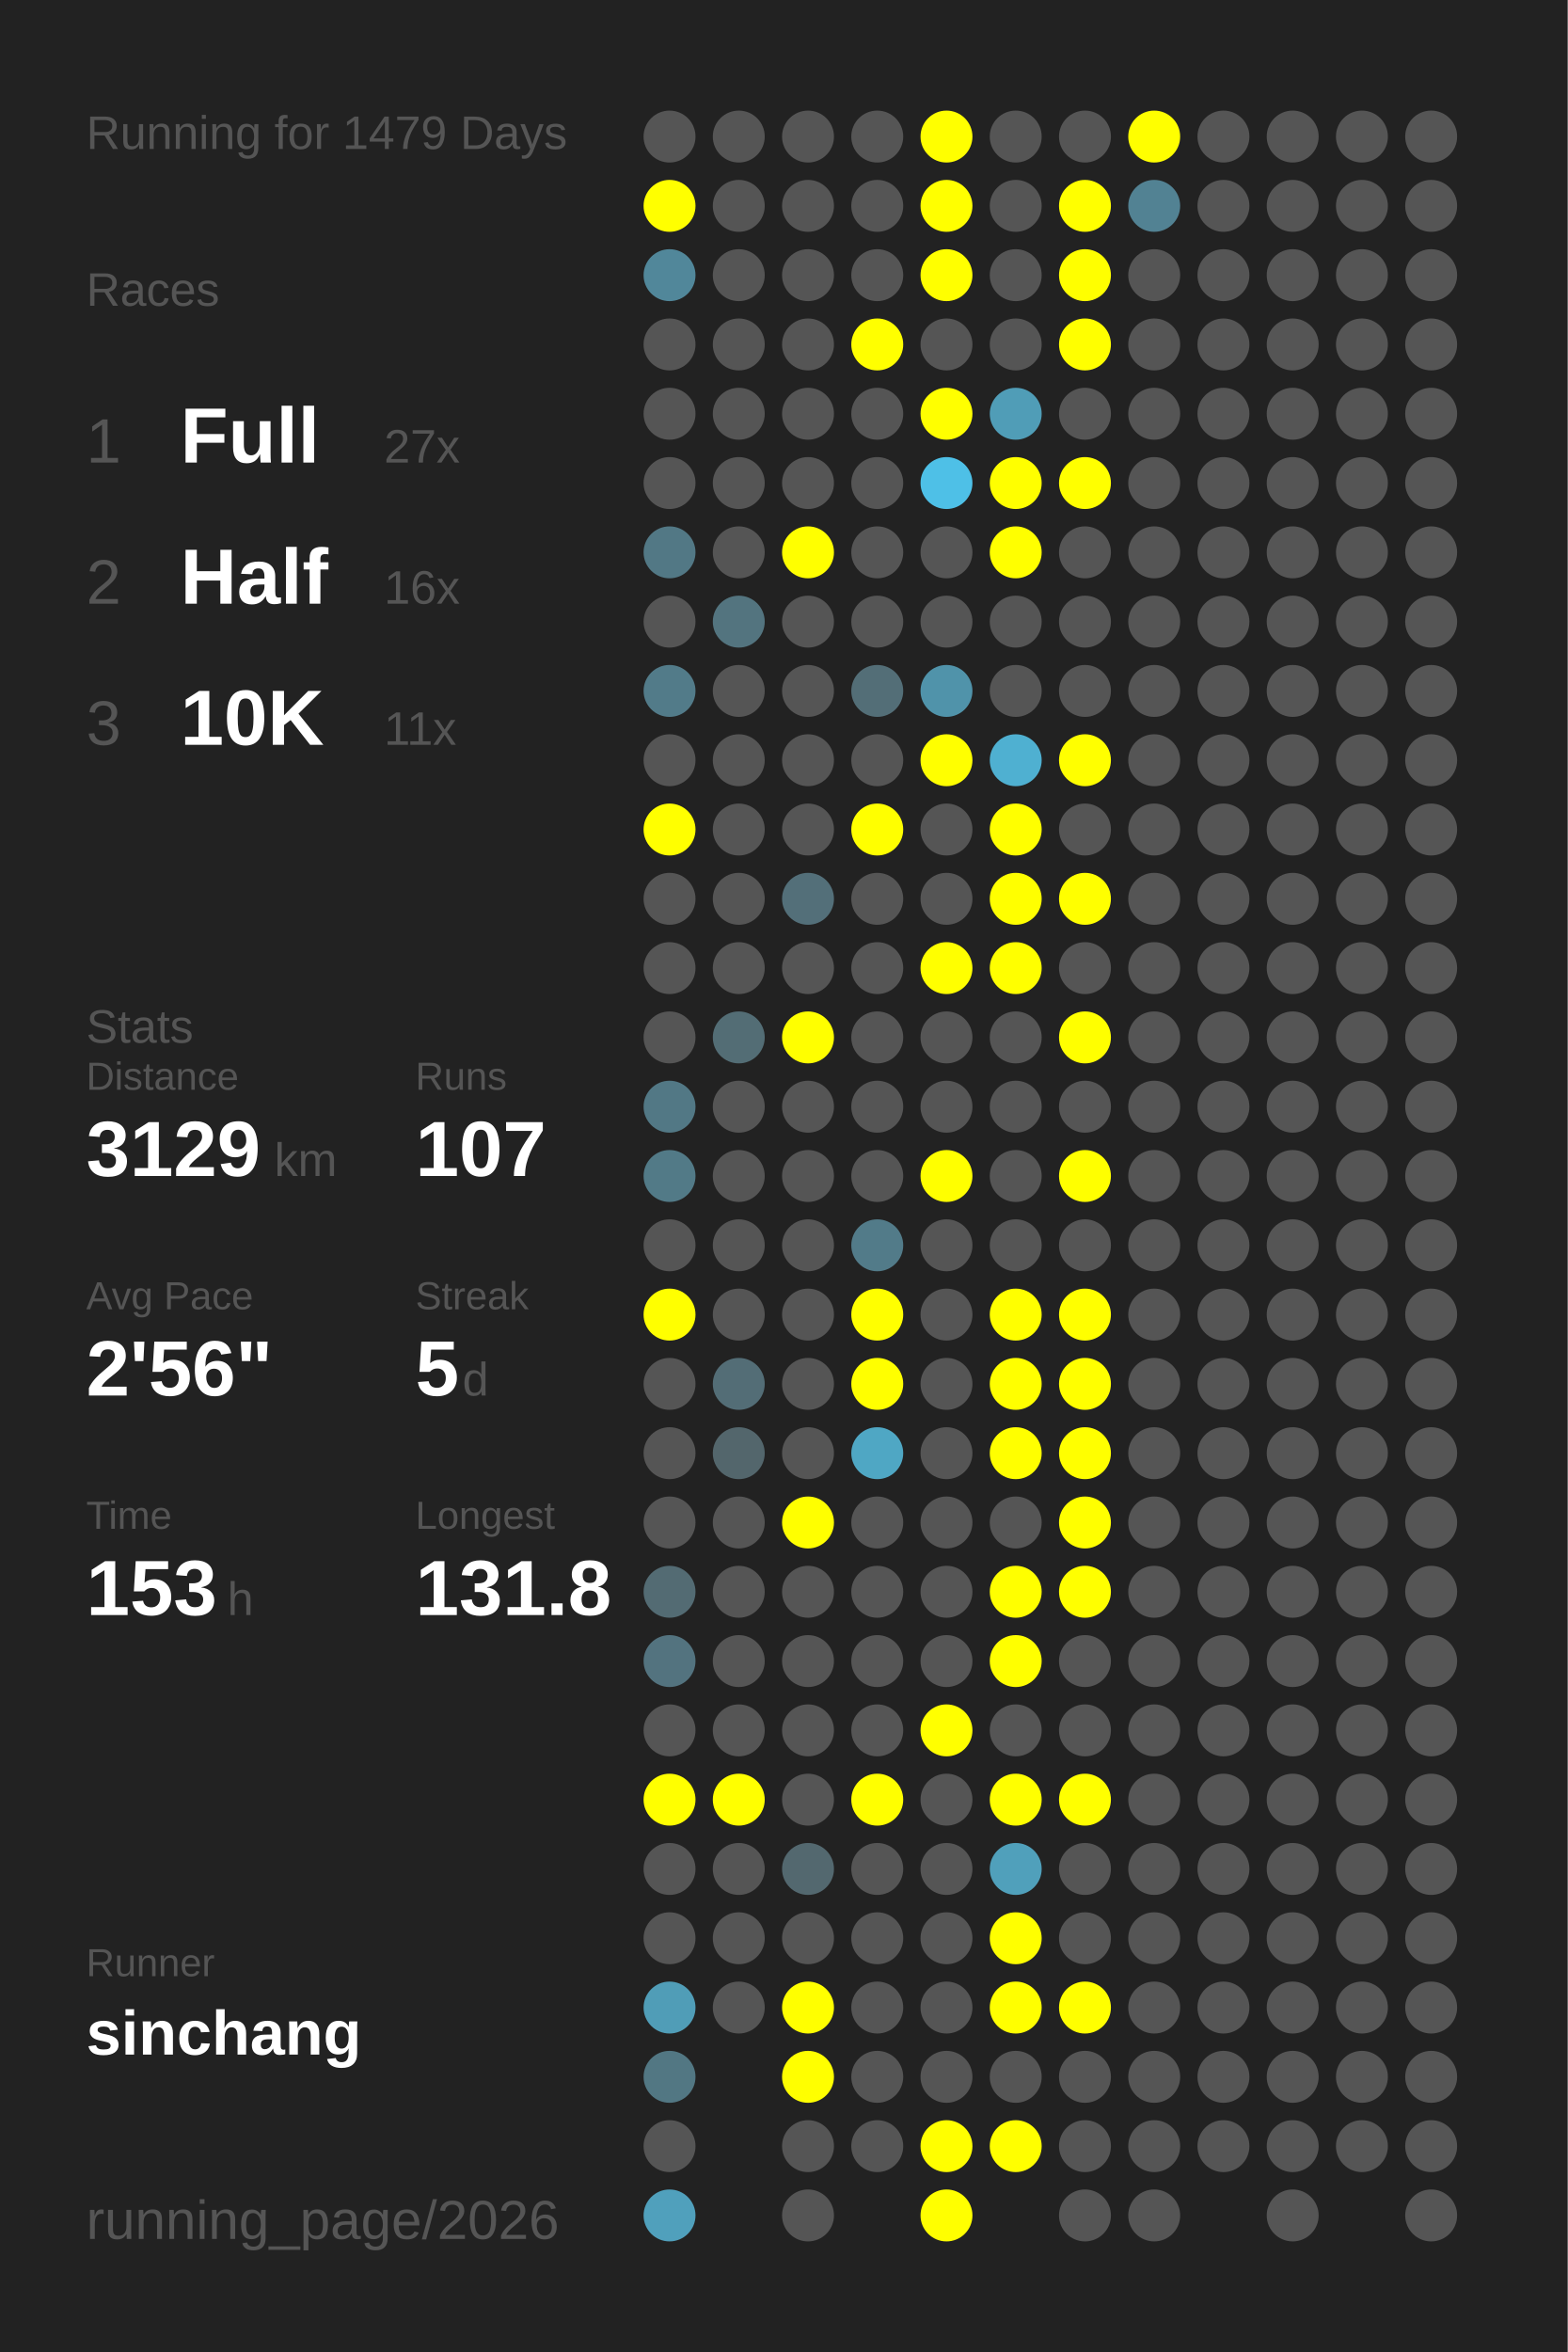
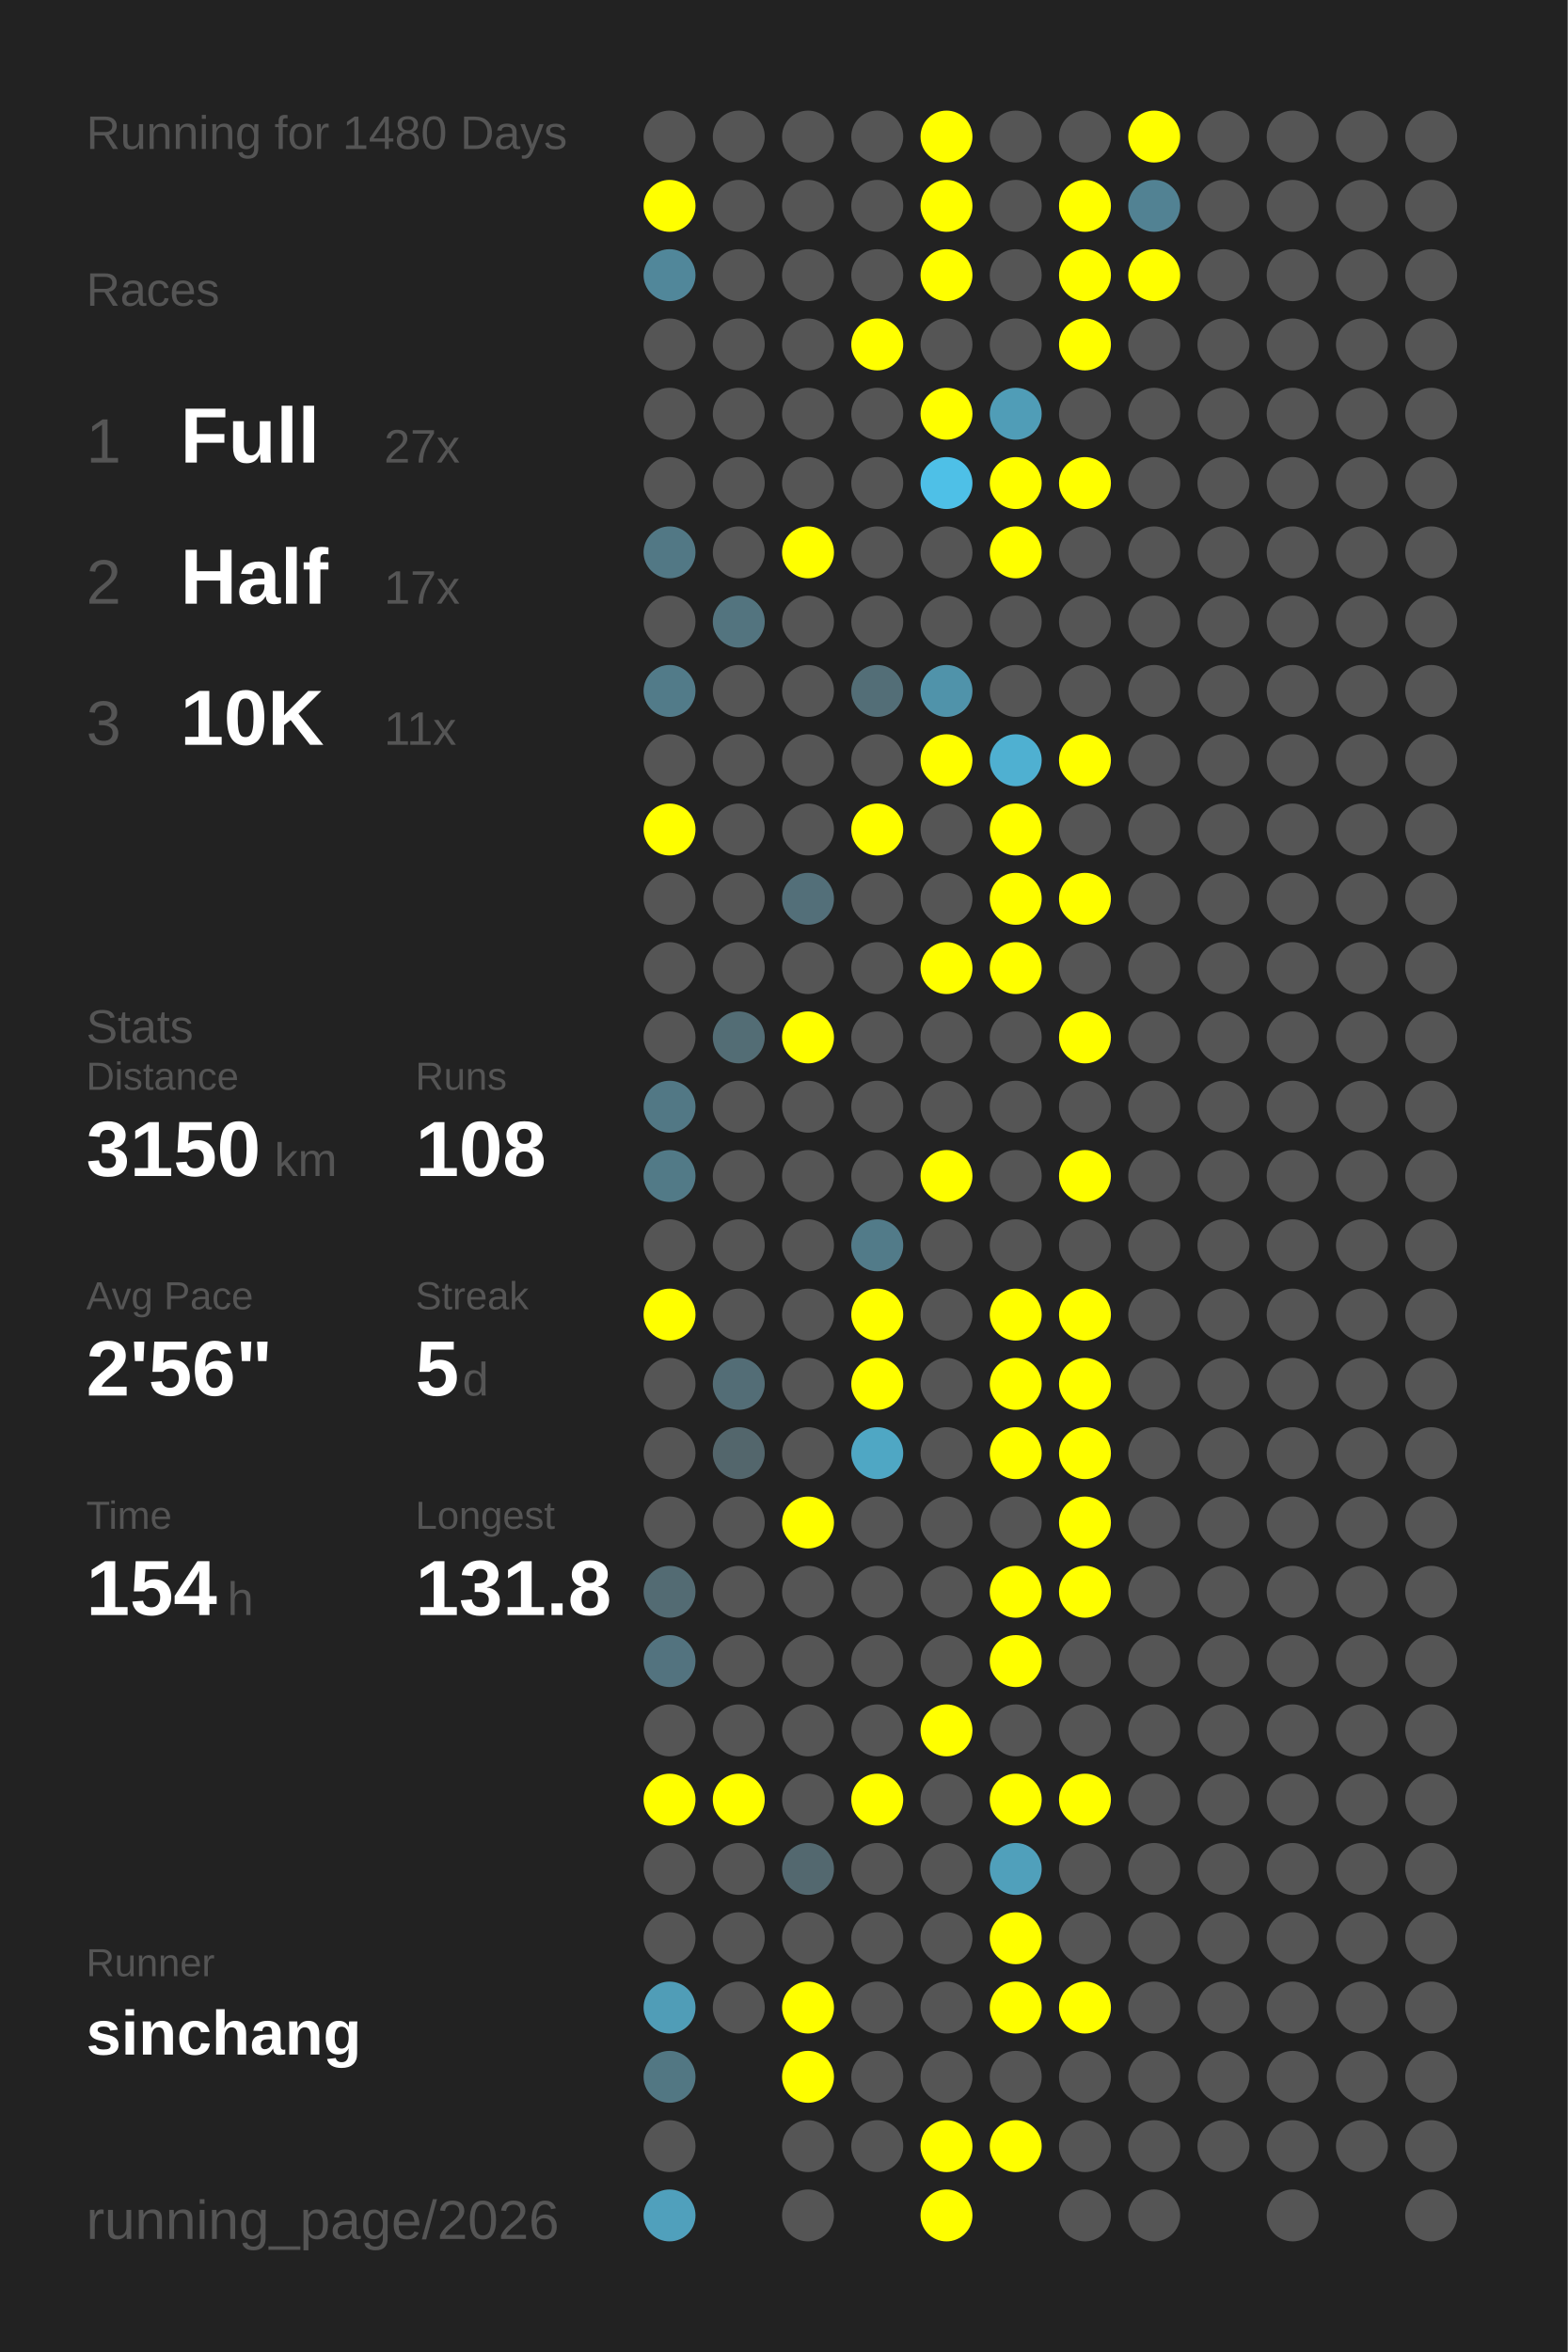
<svg xmlns="http://www.w3.org/2000/svg" baseProfile="full" height="300mm" version="1.1" viewBox="0,0,200,300" width="200mm">
  <defs />
  <rect fill="#222222" height="300" width="200" x="0" y="0" />
-   <text fill="#555555" style="font-size:6px; font-family:Arial;" x="11" y="19">Running for 1479 Days</text>
+   <text fill="#555555" style="font-size:6px; font-family:Arial;" x="11" y="19">Running for 1480 Days</text>
  <text fill="#555555" style="font-size:6px; font-family:Arial;" x="11" y="39">Races</text>
  <text fill="#555555" style="font-size:8px; font-family:Arial;" x="11" y="59">1</text>
  <text fill="#FFFFFF" style="font-size:10px; font-family:Arial; font-weight:bold;" x="23" y="59">Full</text>
  <text fill="#555555" style="font-size:6px; font-family:Arial;" x="49" y="59">27x</text>
  <text fill="#555555" style="font-size:8px; font-family:Arial;" x="11" y="77">2</text>
  <text fill="#FFFFFF" style="font-size:10px; font-family:Arial; font-weight:bold;" x="23" y="77">Half</text>
-   <text fill="#555555" style="font-size:6px; font-family:Arial;" x="49" y="77">16x</text>
+   <text fill="#555555" style="font-size:6px; font-family:Arial;" x="49" y="77">17x</text>
  <text fill="#555555" style="font-size:8px; font-family:Arial;" x="11" y="95">3</text>
  <text fill="#FFFFFF" style="font-size:10px; font-family:Arial; font-weight:bold;" x="23" y="95">10K</text>
  <text fill="#555555" style="font-size:6px; font-family:Arial;" x="49" y="95">11x</text>
  <text fill="#555555" style="font-size:6px; font-family:Arial;" x="11" y="133">Stats</text>
  <text fill="#555555" style="font-size:5px; font-family:Arial;" x="11" y="139">Distance</text>
-   <text fill="#FFFFFF" style="font-size:10px; font-family:Arial; font-weight:bold;" x="11" y="150">3129</text>
+   <text fill="#FFFFFF" style="font-size:10px; font-family:Arial; font-weight:bold;" x="11" y="150">3150</text>
  <text fill="#555555" style="font-size:6px; font-family:Arial;" x="35" y="150">km</text>
  <text fill="#555555" style="font-size:5px; font-family:Arial;" x="53" y="139">Runs</text>
-   <text fill="#FFFFFF" style="font-size:10px; font-family:Arial; font-weight:bold;" x="53" y="150">107</text>
+   <text fill="#FFFFFF" style="font-size:10px; font-family:Arial; font-weight:bold;" x="53" y="150">108</text>
  <text fill="#555555" style="font-size:5px; font-family:Arial;" x="11" y="167">Avg Pace</text>
  <text fill="#FFFFFF" style="font-size:10px; font-family:Arial; font-weight:bold;" x="11" y="178">2'56"</text>
  <text fill="#555555" style="font-size:5px; font-family:Arial;" x="53" y="167">Streak</text>
  <text fill="#FFFFFF" style="font-size:10px; font-family:Arial; font-weight:bold;" x="53" y="178">5</text>
  <text fill="#555555" style="font-size:6px; font-family:Arial;" x="59" y="178">d</text>
  <text fill="#555555" style="font-size:5px; font-family:Arial;" x="11" y="195">Time</text>
-   <text fill="#FFFFFF" style="font-size:10px; font-family:Arial; font-weight:bold;" x="11" y="206">153</text>
+   <text fill="#FFFFFF" style="font-size:10px; font-family:Arial; font-weight:bold;" x="11" y="206">154</text>
  <text fill="#555555" style="font-size:6px; font-family:Arial;" x="29" y="206">h</text>
  <text fill="#555555" style="font-size:5px; font-family:Arial;" x="53" y="195">Longest</text>
  <text fill="#FFFFFF" style="font-size:10px; font-family:Arial; font-weight:bold;" x="53" y="206">131.8</text>
  <text fill="#555555" style="font-size:5px; font-family:Arial;" x="11" y="252.065">Runner</text>
  <text fill="#FFFFFF" style="font-size:8px; font-family:Arial; font-weight:bold;" x="11" y="262.065">sinchang</text>
  <text fill="#555555" style="font-size:7px; font-family:Arial;" x="11" y="285.581">running_page/2026</text>
  <circle cx="85.417" cy="17.419" fill="#555555" r="3.312" />
  <circle cx="85.417" cy="26.258" fill="#FFFF00" r="3.312" />
  <circle cx="85.417" cy="35.097" fill="#51879a" r="3.312" />
  <circle cx="85.417" cy="43.935" fill="#555555" r="3.312" />
  <circle cx="85.417" cy="52.774" fill="#555555" r="3.312" />
  <circle cx="85.417" cy="61.613" fill="#555555" r="3.312" />
  <circle cx="85.417" cy="70.452" fill="#527885" r="3.312" />
  <circle cx="85.417" cy="79.29" fill="#555555" r="3.312" />
  <circle cx="85.417" cy="88.129" fill="#527b89" r="3.312" />
  <circle cx="85.417" cy="96.968" fill="#555555" r="3.312" />
  <circle cx="85.417" cy="105.806" fill="#FFFF00" r="3.312" />
  <circle cx="85.417" cy="114.645" fill="#555555" r="3.312" />
  <circle cx="85.417" cy="123.484" fill="#555555" r="3.312" />
  <circle cx="85.417" cy="132.323" fill="#555555" r="3.312" />
  <circle cx="85.417" cy="141.161" fill="#527885" r="3.312" />
  <circle cx="85.417" cy="150" fill="#527a87" r="3.312" />
  <circle cx="85.417" cy="158.839" fill="#555555" r="3.312" />
  <circle cx="85.417" cy="167.677" fill="#FFFF00" r="3.312" />
  <circle cx="85.417" cy="176.516" fill="#555555" r="3.312" />
  <circle cx="85.417" cy="185.355" fill="#555555" r="3.312" />
  <circle cx="85.417" cy="194.194" fill="#555555" r="3.312" />
  <circle cx="85.417" cy="203.032" fill="#536b73" r="3.312" />
  <circle cx="85.417" cy="211.871" fill="#53737f" r="3.312" />
  <circle cx="85.417" cy="220.71" fill="#555555" r="3.312" />
  <circle cx="85.417" cy="229.548" fill="#FFFF00" r="3.312" />
  <circle cx="85.417" cy="238.387" fill="#555555" r="3.312" />
  <circle cx="85.417" cy="247.226" fill="#555555" r="3.312" />
  <circle cx="85.417" cy="256.065" fill="#509db7" r="3.312" />
  <circle cx="85.417" cy="264.903" fill="#527783" r="3.312" />
  <circle cx="85.417" cy="273.742" fill="#555555" r="3.312" />
  <circle cx="85.417" cy="282.581" fill="#50a0bc" r="3.312" />
  <circle cx="94.25" cy="17.419" fill="#555555" r="3.312" />
  <circle cx="94.25" cy="26.258" fill="#555555" r="3.312" />
  <circle cx="94.25" cy="35.097" fill="#555555" r="3.312" />
  <circle cx="94.25" cy="43.935" fill="#555555" r="3.312" />
  <circle cx="94.25" cy="52.774" fill="#555555" r="3.312" />
  <circle cx="94.25" cy="61.613" fill="#555555" r="3.312" />
  <circle cx="94.25" cy="70.452" fill="#555555" r="3.312" />
  <circle cx="94.25" cy="79.29" fill="#53747f" r="3.312" />
  <circle cx="94.25" cy="88.129" fill="#555555" r="3.312" />
  <circle cx="94.25" cy="96.968" fill="#555555" r="3.312" />
  <circle cx="94.25" cy="105.806" fill="#555555" r="3.312" />
  <circle cx="94.25" cy="114.645" fill="#555555" r="3.312" />
  <circle cx="94.25" cy="123.484" fill="#555555" r="3.312" />
  <circle cx="94.25" cy="132.323" fill="#536d75" r="3.312" />
  <circle cx="94.25" cy="141.161" fill="#555555" r="3.312" />
  <circle cx="94.25" cy="150" fill="#555555" r="3.312" />
  <circle cx="94.25" cy="158.839" fill="#555555" r="3.312" />
  <circle cx="94.25" cy="167.677" fill="#555555" r="3.312" />
  <circle cx="94.25" cy="176.516" fill="#536d76" r="3.312" />
  <circle cx="94.25" cy="185.355" fill="#53666c" r="3.312" />
  <circle cx="94.25" cy="194.194" fill="#555555" r="3.312" />
  <circle cx="94.25" cy="203.032" fill="#555555" r="3.312" />
  <circle cx="94.25" cy="211.871" fill="#555555" r="3.312" />
  <circle cx="94.25" cy="220.71" fill="#555555" r="3.312" />
  <circle cx="94.25" cy="229.548" fill="#FFFF00" r="3.312" />
  <circle cx="94.25" cy="238.387" fill="#555555" r="3.312" />
  <circle cx="94.25" cy="247.226" fill="#555555" r="3.312" />
  <circle cx="94.25" cy="256.065" fill="#555555" r="3.312" />
  <circle cx="103.083" cy="17.419" fill="#555555" r="3.312" />
  <circle cx="103.083" cy="26.258" fill="#555555" r="3.312" />
  <circle cx="103.083" cy="35.097" fill="#555555" r="3.312" />
  <circle cx="103.083" cy="43.935" fill="#555555" r="3.312" />
  <circle cx="103.083" cy="52.774" fill="#555555" r="3.312" />
  <circle cx="103.083" cy="61.613" fill="#555555" r="3.312" />
  <circle cx="103.083" cy="70.452" fill="#FFFF00" r="3.312" />
  <circle cx="103.083" cy="79.29" fill="#555555" r="3.312" />
  <circle cx="103.083" cy="88.129" fill="#555555" r="3.312" />
  <circle cx="103.083" cy="96.968" fill="#555555" r="3.312" />
  <circle cx="103.083" cy="105.806" fill="#555555" r="3.312" />
  <circle cx="103.083" cy="114.645" fill="#536f79" r="3.312" />
  <circle cx="103.083" cy="123.484" fill="#555555" r="3.312" />
  <circle cx="103.083" cy="132.323" fill="#FFFF00" r="3.312" />
  <circle cx="103.083" cy="141.161" fill="#555555" r="3.312" />
  <circle cx="103.083" cy="150" fill="#555555" r="3.312" />
  <circle cx="103.083" cy="158.839" fill="#555555" r="3.312" />
  <circle cx="103.083" cy="167.677" fill="#555555" r="3.312" />
  <circle cx="103.083" cy="176.516" fill="#555555" r="3.312" />
  <circle cx="103.083" cy="185.355" fill="#555555" r="3.312" />
  <circle cx="103.083" cy="194.194" fill="#FFFF00" r="3.312" />
  <circle cx="103.083" cy="203.032" fill="#555555" r="3.312" />
  <circle cx="103.083" cy="211.871" fill="#555555" r="3.312" />
  <circle cx="103.083" cy="220.71" fill="#555555" r="3.312" />
  <circle cx="103.083" cy="229.548" fill="#555555" r="3.312" />
  <circle cx="103.083" cy="238.387" fill="#53686f" r="3.312" />
  <circle cx="103.083" cy="247.226" fill="#555555" r="3.312" />
  <circle cx="103.083" cy="256.065" fill="#FFFF00" r="3.312" />
  <circle cx="103.083" cy="264.903" fill="#FFFF00" r="3.312" />
  <circle cx="103.083" cy="273.742" fill="#555555" r="3.312" />
  <circle cx="103.083" cy="282.581" fill="#555555" r="3.312" />
  <circle cx="111.917" cy="17.419" fill="#555555" r="3.312" />
  <circle cx="111.917" cy="26.258" fill="#555555" r="3.312" />
  <circle cx="111.917" cy="35.097" fill="#555555" r="3.312" />
  <circle cx="111.917" cy="43.935" fill="#FFFF00" r="3.312" />
  <circle cx="111.917" cy="52.774" fill="#555555" r="3.312" />
  <circle cx="111.917" cy="61.613" fill="#555555" r="3.312" />
  <circle cx="111.917" cy="70.452" fill="#555555" r="3.312" />
  <circle cx="111.917" cy="79.29" fill="#555555" r="3.312" />
  <circle cx="111.917" cy="88.129" fill="#536e77" r="3.312" />
  <circle cx="111.917" cy="96.968" fill="#555555" r="3.312" />
  <circle cx="111.917" cy="105.806" fill="#FFFF00" r="3.312" />
  <circle cx="111.917" cy="114.645" fill="#555555" r="3.312" />
  <circle cx="111.917" cy="123.484" fill="#555555" r="3.312" />
  <circle cx="111.917" cy="132.323" fill="#555555" r="3.312" />
  <circle cx="111.917" cy="141.161" fill="#555555" r="3.312" />
  <circle cx="111.917" cy="150" fill="#555555" r="3.312" />
  <circle cx="111.917" cy="158.839" fill="#527b89" r="3.312" />
  <circle cx="111.917" cy="167.677" fill="#FFFF00" r="3.312" />
  <circle cx="111.917" cy="176.516" fill="#FFFF00" r="3.312" />
  <circle cx="111.917" cy="185.355" fill="#4fa7c4" r="3.312" />
  <circle cx="111.917" cy="194.194" fill="#555555" r="3.312" />
  <circle cx="111.917" cy="203.032" fill="#555555" r="3.312" />
  <circle cx="111.917" cy="211.871" fill="#555555" r="3.312" />
  <circle cx="111.917" cy="220.71" fill="#555555" r="3.312" />
  <circle cx="111.917" cy="229.548" fill="#FFFF00" r="3.312" />
  <circle cx="111.917" cy="238.387" fill="#555555" r="3.312" />
  <circle cx="111.917" cy="247.226" fill="#555555" r="3.312" />
  <circle cx="111.917" cy="256.065" fill="#555555" r="3.312" />
  <circle cx="111.917" cy="264.903" fill="#555555" r="3.312" />
  <circle cx="111.917" cy="273.742" fill="#555555" r="3.312" />
  <circle cx="120.75" cy="17.419" fill="#FFFF00" r="3.312" />
  <circle cx="120.75" cy="26.258" fill="#FFFF00" r="3.312" />
  <circle cx="120.75" cy="35.097" fill="#FFFF00" r="3.312" />
  <circle cx="120.75" cy="43.935" fill="#555555" r="3.312" />
  <circle cx="120.75" cy="52.774" fill="#FFFF00" r="3.312" />
  <circle cx="120.75" cy="61.613" fill="#4ec0e7" r="3.312" />
  <circle cx="120.75" cy="70.452" fill="#555555" r="3.312" />
  <circle cx="120.75" cy="79.29" fill="#555555" r="3.312" />
  <circle cx="120.75" cy="88.129" fill="#5093aa" r="3.312" />
  <circle cx="120.75" cy="96.968" fill="#FFFF00" r="3.312" />
  <circle cx="120.75" cy="105.806" fill="#555555" r="3.312" />
  <circle cx="120.75" cy="114.645" fill="#555555" r="3.312" />
  <circle cx="120.75" cy="123.484" fill="#FFFF00" r="3.312" />
  <circle cx="120.75" cy="132.323" fill="#555555" r="3.312" />
  <circle cx="120.75" cy="141.161" fill="#555555" r="3.312" />
  <circle cx="120.75" cy="150" fill="#FFFF00" r="3.312" />
  <circle cx="120.75" cy="158.839" fill="#555555" r="3.312" />
  <circle cx="120.75" cy="167.677" fill="#555555" r="3.312" />
  <circle cx="120.75" cy="176.516" fill="#555555" r="3.312" />
  <circle cx="120.75" cy="185.355" fill="#555555" r="3.312" />
  <circle cx="120.75" cy="194.194" fill="#555555" r="3.312" />
  <circle cx="120.75" cy="203.032" fill="#555555" r="3.312" />
  <circle cx="120.75" cy="211.871" fill="#555555" r="3.312" />
  <circle cx="120.75" cy="220.71" fill="#FFFF00" r="3.312" />
  <circle cx="120.75" cy="229.548" fill="#555555" r="3.312" />
  <circle cx="120.75" cy="238.387" fill="#555555" r="3.312" />
  <circle cx="120.75" cy="247.226" fill="#555555" r="3.312" />
  <circle cx="120.75" cy="256.065" fill="#555555" r="3.312" />
  <circle cx="120.75" cy="264.903" fill="#555555" r="3.312" />
  <circle cx="120.75" cy="273.742" fill="#FFFF00" r="3.312" />
  <circle cx="120.75" cy="282.581" fill="#FFFF00" r="3.312" />
  <circle cx="129.583" cy="17.419" fill="#555555" r="3.312" />
  <circle cx="129.583" cy="26.258" fill="#555555" r="3.312" />
  <circle cx="129.583" cy="35.097" fill="#555555" r="3.312" />
  <circle cx="129.583" cy="43.935" fill="#555555" r="3.312" />
  <circle cx="129.583" cy="52.774" fill="#509db7" r="3.312" />
  <circle cx="129.583" cy="61.613" fill="#FFFF00" r="3.312" />
  <circle cx="129.583" cy="70.452" fill="#FFFF00" r="3.312" />
  <circle cx="129.583" cy="79.29" fill="#555555" r="3.312" />
  <circle cx="129.583" cy="88.129" fill="#555555" r="3.312" />
  <circle cx="129.583" cy="96.968" fill="#4fb0d1" r="3.312" />
  <circle cx="129.583" cy="105.806" fill="#FFFF00" r="3.312" />
  <circle cx="129.583" cy="114.645" fill="#FFFF00" r="3.312" />
  <circle cx="129.583" cy="123.484" fill="#FFFF00" r="3.312" />
  <circle cx="129.583" cy="132.323" fill="#555555" r="3.312" />
  <circle cx="129.583" cy="141.161" fill="#555555" r="3.312" />
  <circle cx="129.583" cy="150" fill="#555555" r="3.312" />
  <circle cx="129.583" cy="158.839" fill="#555555" r="3.312" />
  <circle cx="129.583" cy="167.677" fill="#FFFF00" r="3.312" />
  <circle cx="129.583" cy="176.516" fill="#FFFF00" r="3.312" />
  <circle cx="129.583" cy="185.355" fill="#FFFF00" r="3.312" />
  <circle cx="129.583" cy="194.194" fill="#555555" r="3.312" />
  <circle cx="129.583" cy="203.032" fill="#FFFF00" r="3.312" />
  <circle cx="129.583" cy="211.871" fill="#FFFF00" r="3.312" />
  <circle cx="129.583" cy="220.71" fill="#555555" r="3.312" />
  <circle cx="129.583" cy="229.548" fill="#FFFF00" r="3.312" />
  <circle cx="129.583" cy="238.387" fill="#50a0bb" r="3.312" />
  <circle cx="129.583" cy="247.226" fill="#FFFF00" r="3.312" />
  <circle cx="129.583" cy="256.065" fill="#FFFF00" r="3.312" />
  <circle cx="129.583" cy="264.903" fill="#555555" r="3.312" />
  <circle cx="129.583" cy="273.742" fill="#FFFF00" r="3.312" />
  <circle cx="138.417" cy="17.419" fill="#555555" r="3.312" />
  <circle cx="138.417" cy="26.258" fill="#FFFF00" r="3.312" />
  <circle cx="138.417" cy="35.097" fill="#FFFF00" r="3.312" />
  <circle cx="138.417" cy="43.935" fill="#FFFF00" r="3.312" />
  <circle cx="138.417" cy="52.774" fill="#555555" r="3.312" />
  <circle cx="138.417" cy="61.613" fill="#FFFF00" r="3.312" />
  <circle cx="138.417" cy="70.452" fill="#555555" r="3.312" />
  <circle cx="138.417" cy="79.29" fill="#555555" r="3.312" />
  <circle cx="138.417" cy="88.129" fill="#555555" r="3.312" />
  <circle cx="138.417" cy="96.968" fill="#FFFF00" r="3.312" />
  <circle cx="138.417" cy="105.806" fill="#555555" r="3.312" />
  <circle cx="138.417" cy="114.645" fill="#FFFF00" r="3.312" />
  <circle cx="138.417" cy="123.484" fill="#555555" r="3.312" />
  <circle cx="138.417" cy="132.323" fill="#FFFF00" r="3.312" />
  <circle cx="138.417" cy="141.161" fill="#555555" r="3.312" />
  <circle cx="138.417" cy="150" fill="#FFFF00" r="3.312" />
  <circle cx="138.417" cy="158.839" fill="#555555" r="3.312" />
  <circle cx="138.417" cy="167.677" fill="#FFFF00" r="3.312" />
  <circle cx="138.417" cy="176.516" fill="#FFFF00" r="3.312" />
  <circle cx="138.417" cy="185.355" fill="#FFFF00" r="3.312" />
  <circle cx="138.417" cy="194.194" fill="#FFFF00" r="3.312" />
  <circle cx="138.417" cy="203.032" fill="#FFFF00" r="3.312" />
  <circle cx="138.417" cy="211.871" fill="#555555" r="3.312" />
  <circle cx="138.417" cy="220.71" fill="#555555" r="3.312" />
  <circle cx="138.417" cy="229.548" fill="#FFFF00" r="3.312" />
  <circle cx="138.417" cy="238.387" fill="#555555" r="3.312" />
  <circle cx="138.417" cy="247.226" fill="#555555" r="3.312" />
  <circle cx="138.417" cy="256.065" fill="#FFFF00" r="3.312" />
  <circle cx="138.417" cy="264.903" fill="#555555" r="3.312" />
  <circle cx="138.417" cy="273.742" fill="#555555" r="3.312" />
  <circle cx="138.417" cy="282.581" fill="#555555" r="3.312" />
  <circle cx="147.25" cy="17.419" fill="#FFFF00" r="3.312" />
  <circle cx="147.25" cy="26.258" fill="#528293" r="3.312" />
-   <circle cx="147.25" cy="35.097" fill="#555555" r="3.312" />
+   <circle cx="147.25" cy="35.097" fill="#FFFF00" r="3.312" />
  <circle cx="147.25" cy="43.935" fill="#555555" r="3.312" />
  <circle cx="147.25" cy="52.774" fill="#555555" r="3.312" />
  <circle cx="147.25" cy="61.613" fill="#555555" r="3.312" />
  <circle cx="147.25" cy="70.452" fill="#555555" r="3.312" />
  <circle cx="147.25" cy="79.29" fill="#555555" r="3.312" />
  <circle cx="147.25" cy="88.129" fill="#555555" r="3.312" />
  <circle cx="147.25" cy="96.968" fill="#555555" r="3.312" />
  <circle cx="147.25" cy="105.806" fill="#555555" r="3.312" />
  <circle cx="147.25" cy="114.645" fill="#555555" r="3.312" />
  <circle cx="147.25" cy="123.484" fill="#555555" r="3.312" />
  <circle cx="147.25" cy="132.323" fill="#555555" r="3.312" />
  <circle cx="147.25" cy="141.161" fill="#555555" r="3.312" />
  <circle cx="147.25" cy="150" fill="#555555" r="3.312" />
  <circle cx="147.25" cy="158.839" fill="#555555" r="3.312" />
  <circle cx="147.25" cy="167.677" fill="#555555" r="3.312" />
  <circle cx="147.25" cy="176.516" fill="#555555" r="3.312" />
  <circle cx="147.25" cy="185.355" fill="#555555" r="3.312" />
  <circle cx="147.25" cy="194.194" fill="#555555" r="3.312" />
  <circle cx="147.25" cy="203.032" fill="#555555" r="3.312" />
  <circle cx="147.25" cy="211.871" fill="#555555" r="3.312" />
  <circle cx="147.25" cy="220.71" fill="#555555" r="3.312" />
  <circle cx="147.25" cy="229.548" fill="#555555" r="3.312" />
  <circle cx="147.25" cy="238.387" fill="#555555" r="3.312" />
  <circle cx="147.25" cy="247.226" fill="#555555" r="3.312" />
  <circle cx="147.25" cy="256.065" fill="#555555" r="3.312" />
  <circle cx="147.25" cy="264.903" fill="#555555" r="3.312" />
  <circle cx="147.25" cy="273.742" fill="#555555" r="3.312" />
  <circle cx="147.25" cy="282.581" fill="#555555" r="3.312" />
  <circle cx="156.083" cy="17.419" fill="#555555" r="3.312" />
  <circle cx="156.083" cy="26.258" fill="#555555" r="3.312" />
  <circle cx="156.083" cy="35.097" fill="#555555" r="3.312" />
  <circle cx="156.083" cy="43.935" fill="#555555" r="3.312" />
  <circle cx="156.083" cy="52.774" fill="#555555" r="3.312" />
  <circle cx="156.083" cy="61.613" fill="#555555" r="3.312" />
  <circle cx="156.083" cy="70.452" fill="#555555" r="3.312" />
  <circle cx="156.083" cy="79.29" fill="#555555" r="3.312" />
  <circle cx="156.083" cy="88.129" fill="#555555" r="3.312" />
  <circle cx="156.083" cy="96.968" fill="#555555" r="3.312" />
  <circle cx="156.083" cy="105.806" fill="#555555" r="3.312" />
  <circle cx="156.083" cy="114.645" fill="#555555" r="3.312" />
  <circle cx="156.083" cy="123.484" fill="#555555" r="3.312" />
  <circle cx="156.083" cy="132.323" fill="#555555" r="3.312" />
  <circle cx="156.083" cy="141.161" fill="#555555" r="3.312" />
  <circle cx="156.083" cy="150" fill="#555555" r="3.312" />
  <circle cx="156.083" cy="158.839" fill="#555555" r="3.312" />
  <circle cx="156.083" cy="167.677" fill="#555555" r="3.312" />
  <circle cx="156.083" cy="176.516" fill="#555555" r="3.312" />
  <circle cx="156.083" cy="185.355" fill="#555555" r="3.312" />
  <circle cx="156.083" cy="194.194" fill="#555555" r="3.312" />
  <circle cx="156.083" cy="203.032" fill="#555555" r="3.312" />
  <circle cx="156.083" cy="211.871" fill="#555555" r="3.312" />
  <circle cx="156.083" cy="220.71" fill="#555555" r="3.312" />
  <circle cx="156.083" cy="229.548" fill="#555555" r="3.312" />
  <circle cx="156.083" cy="238.387" fill="#555555" r="3.312" />
  <circle cx="156.083" cy="247.226" fill="#555555" r="3.312" />
  <circle cx="156.083" cy="256.065" fill="#555555" r="3.312" />
  <circle cx="156.083" cy="264.903" fill="#555555" r="3.312" />
  <circle cx="156.083" cy="273.742" fill="#555555" r="3.312" />
  <circle cx="164.917" cy="17.419" fill="#555555" r="3.312" />
  <circle cx="164.917" cy="26.258" fill="#555555" r="3.312" />
  <circle cx="164.917" cy="35.097" fill="#555555" r="3.312" />
  <circle cx="164.917" cy="43.935" fill="#555555" r="3.312" />
  <circle cx="164.917" cy="52.774" fill="#555555" r="3.312" />
  <circle cx="164.917" cy="61.613" fill="#555555" r="3.312" />
  <circle cx="164.917" cy="70.452" fill="#555555" r="3.312" />
  <circle cx="164.917" cy="79.29" fill="#555555" r="3.312" />
  <circle cx="164.917" cy="88.129" fill="#555555" r="3.312" />
  <circle cx="164.917" cy="96.968" fill="#555555" r="3.312" />
  <circle cx="164.917" cy="105.806" fill="#555555" r="3.312" />
  <circle cx="164.917" cy="114.645" fill="#555555" r="3.312" />
  <circle cx="164.917" cy="123.484" fill="#555555" r="3.312" />
  <circle cx="164.917" cy="132.323" fill="#555555" r="3.312" />
  <circle cx="164.917" cy="141.161" fill="#555555" r="3.312" />
  <circle cx="164.917" cy="150" fill="#555555" r="3.312" />
  <circle cx="164.917" cy="158.839" fill="#555555" r="3.312" />
  <circle cx="164.917" cy="167.677" fill="#555555" r="3.312" />
  <circle cx="164.917" cy="176.516" fill="#555555" r="3.312" />
  <circle cx="164.917" cy="185.355" fill="#555555" r="3.312" />
  <circle cx="164.917" cy="194.194" fill="#555555" r="3.312" />
  <circle cx="164.917" cy="203.032" fill="#555555" r="3.312" />
  <circle cx="164.917" cy="211.871" fill="#555555" r="3.312" />
  <circle cx="164.917" cy="220.71" fill="#555555" r="3.312" />
  <circle cx="164.917" cy="229.548" fill="#555555" r="3.312" />
  <circle cx="164.917" cy="238.387" fill="#555555" r="3.312" />
  <circle cx="164.917" cy="247.226" fill="#555555" r="3.312" />
  <circle cx="164.917" cy="256.065" fill="#555555" r="3.312" />
  <circle cx="164.917" cy="264.903" fill="#555555" r="3.312" />
  <circle cx="164.917" cy="273.742" fill="#555555" r="3.312" />
  <circle cx="164.917" cy="282.581" fill="#555555" r="3.312" />
  <circle cx="173.75" cy="17.419" fill="#555555" r="3.312" />
  <circle cx="173.75" cy="26.258" fill="#555555" r="3.312" />
  <circle cx="173.75" cy="35.097" fill="#555555" r="3.312" />
  <circle cx="173.75" cy="43.935" fill="#555555" r="3.312" />
  <circle cx="173.75" cy="52.774" fill="#555555" r="3.312" />
  <circle cx="173.75" cy="61.613" fill="#555555" r="3.312" />
  <circle cx="173.75" cy="70.452" fill="#555555" r="3.312" />
  <circle cx="173.75" cy="79.29" fill="#555555" r="3.312" />
  <circle cx="173.75" cy="88.129" fill="#555555" r="3.312" />
  <circle cx="173.75" cy="96.968" fill="#555555" r="3.312" />
  <circle cx="173.75" cy="105.806" fill="#555555" r="3.312" />
  <circle cx="173.75" cy="114.645" fill="#555555" r="3.312" />
  <circle cx="173.75" cy="123.484" fill="#555555" r="3.312" />
  <circle cx="173.75" cy="132.323" fill="#555555" r="3.312" />
  <circle cx="173.75" cy="141.161" fill="#555555" r="3.312" />
  <circle cx="173.75" cy="150" fill="#555555" r="3.312" />
  <circle cx="173.75" cy="158.839" fill="#555555" r="3.312" />
  <circle cx="173.75" cy="167.677" fill="#555555" r="3.312" />
  <circle cx="173.75" cy="176.516" fill="#555555" r="3.312" />
  <circle cx="173.75" cy="185.355" fill="#555555" r="3.312" />
  <circle cx="173.75" cy="194.194" fill="#555555" r="3.312" />
  <circle cx="173.75" cy="203.032" fill="#555555" r="3.312" />
  <circle cx="173.75" cy="211.871" fill="#555555" r="3.312" />
  <circle cx="173.75" cy="220.71" fill="#555555" r="3.312" />
  <circle cx="173.75" cy="229.548" fill="#555555" r="3.312" />
  <circle cx="173.75" cy="238.387" fill="#555555" r="3.312" />
  <circle cx="173.75" cy="247.226" fill="#555555" r="3.312" />
  <circle cx="173.75" cy="256.065" fill="#555555" r="3.312" />
  <circle cx="173.75" cy="264.903" fill="#555555" r="3.312" />
  <circle cx="173.75" cy="273.742" fill="#555555" r="3.312" />
  <circle cx="182.583" cy="17.419" fill="#555555" r="3.312" />
  <circle cx="182.583" cy="26.258" fill="#555555" r="3.312" />
  <circle cx="182.583" cy="35.097" fill="#555555" r="3.312" />
  <circle cx="182.583" cy="43.935" fill="#555555" r="3.312" />
  <circle cx="182.583" cy="52.774" fill="#555555" r="3.312" />
  <circle cx="182.583" cy="61.613" fill="#555555" r="3.312" />
  <circle cx="182.583" cy="70.452" fill="#555555" r="3.312" />
  <circle cx="182.583" cy="79.29" fill="#555555" r="3.312" />
  <circle cx="182.583" cy="88.129" fill="#555555" r="3.312" />
  <circle cx="182.583" cy="96.968" fill="#555555" r="3.312" />
  <circle cx="182.583" cy="105.806" fill="#555555" r="3.312" />
  <circle cx="182.583" cy="114.645" fill="#555555" r="3.312" />
  <circle cx="182.583" cy="123.484" fill="#555555" r="3.312" />
  <circle cx="182.583" cy="132.323" fill="#555555" r="3.312" />
  <circle cx="182.583" cy="141.161" fill="#555555" r="3.312" />
  <circle cx="182.583" cy="150" fill="#555555" r="3.312" />
  <circle cx="182.583" cy="158.839" fill="#555555" r="3.312" />
  <circle cx="182.583" cy="167.677" fill="#555555" r="3.312" />
  <circle cx="182.583" cy="176.516" fill="#555555" r="3.312" />
  <circle cx="182.583" cy="185.355" fill="#555555" r="3.312" />
  <circle cx="182.583" cy="194.194" fill="#555555" r="3.312" />
  <circle cx="182.583" cy="203.032" fill="#555555" r="3.312" />
  <circle cx="182.583" cy="211.871" fill="#555555" r="3.312" />
  <circle cx="182.583" cy="220.71" fill="#555555" r="3.312" />
  <circle cx="182.583" cy="229.548" fill="#555555" r="3.312" />
  <circle cx="182.583" cy="238.387" fill="#555555" r="3.312" />
  <circle cx="182.583" cy="247.226" fill="#555555" r="3.312" />
  <circle cx="182.583" cy="256.065" fill="#555555" r="3.312" />
  <circle cx="182.583" cy="264.903" fill="#555555" r="3.312" />
  <circle cx="182.583" cy="273.742" fill="#555555" r="3.312" />
  <circle cx="182.583" cy="282.581" fill="#555555" r="3.312" />
</svg>
